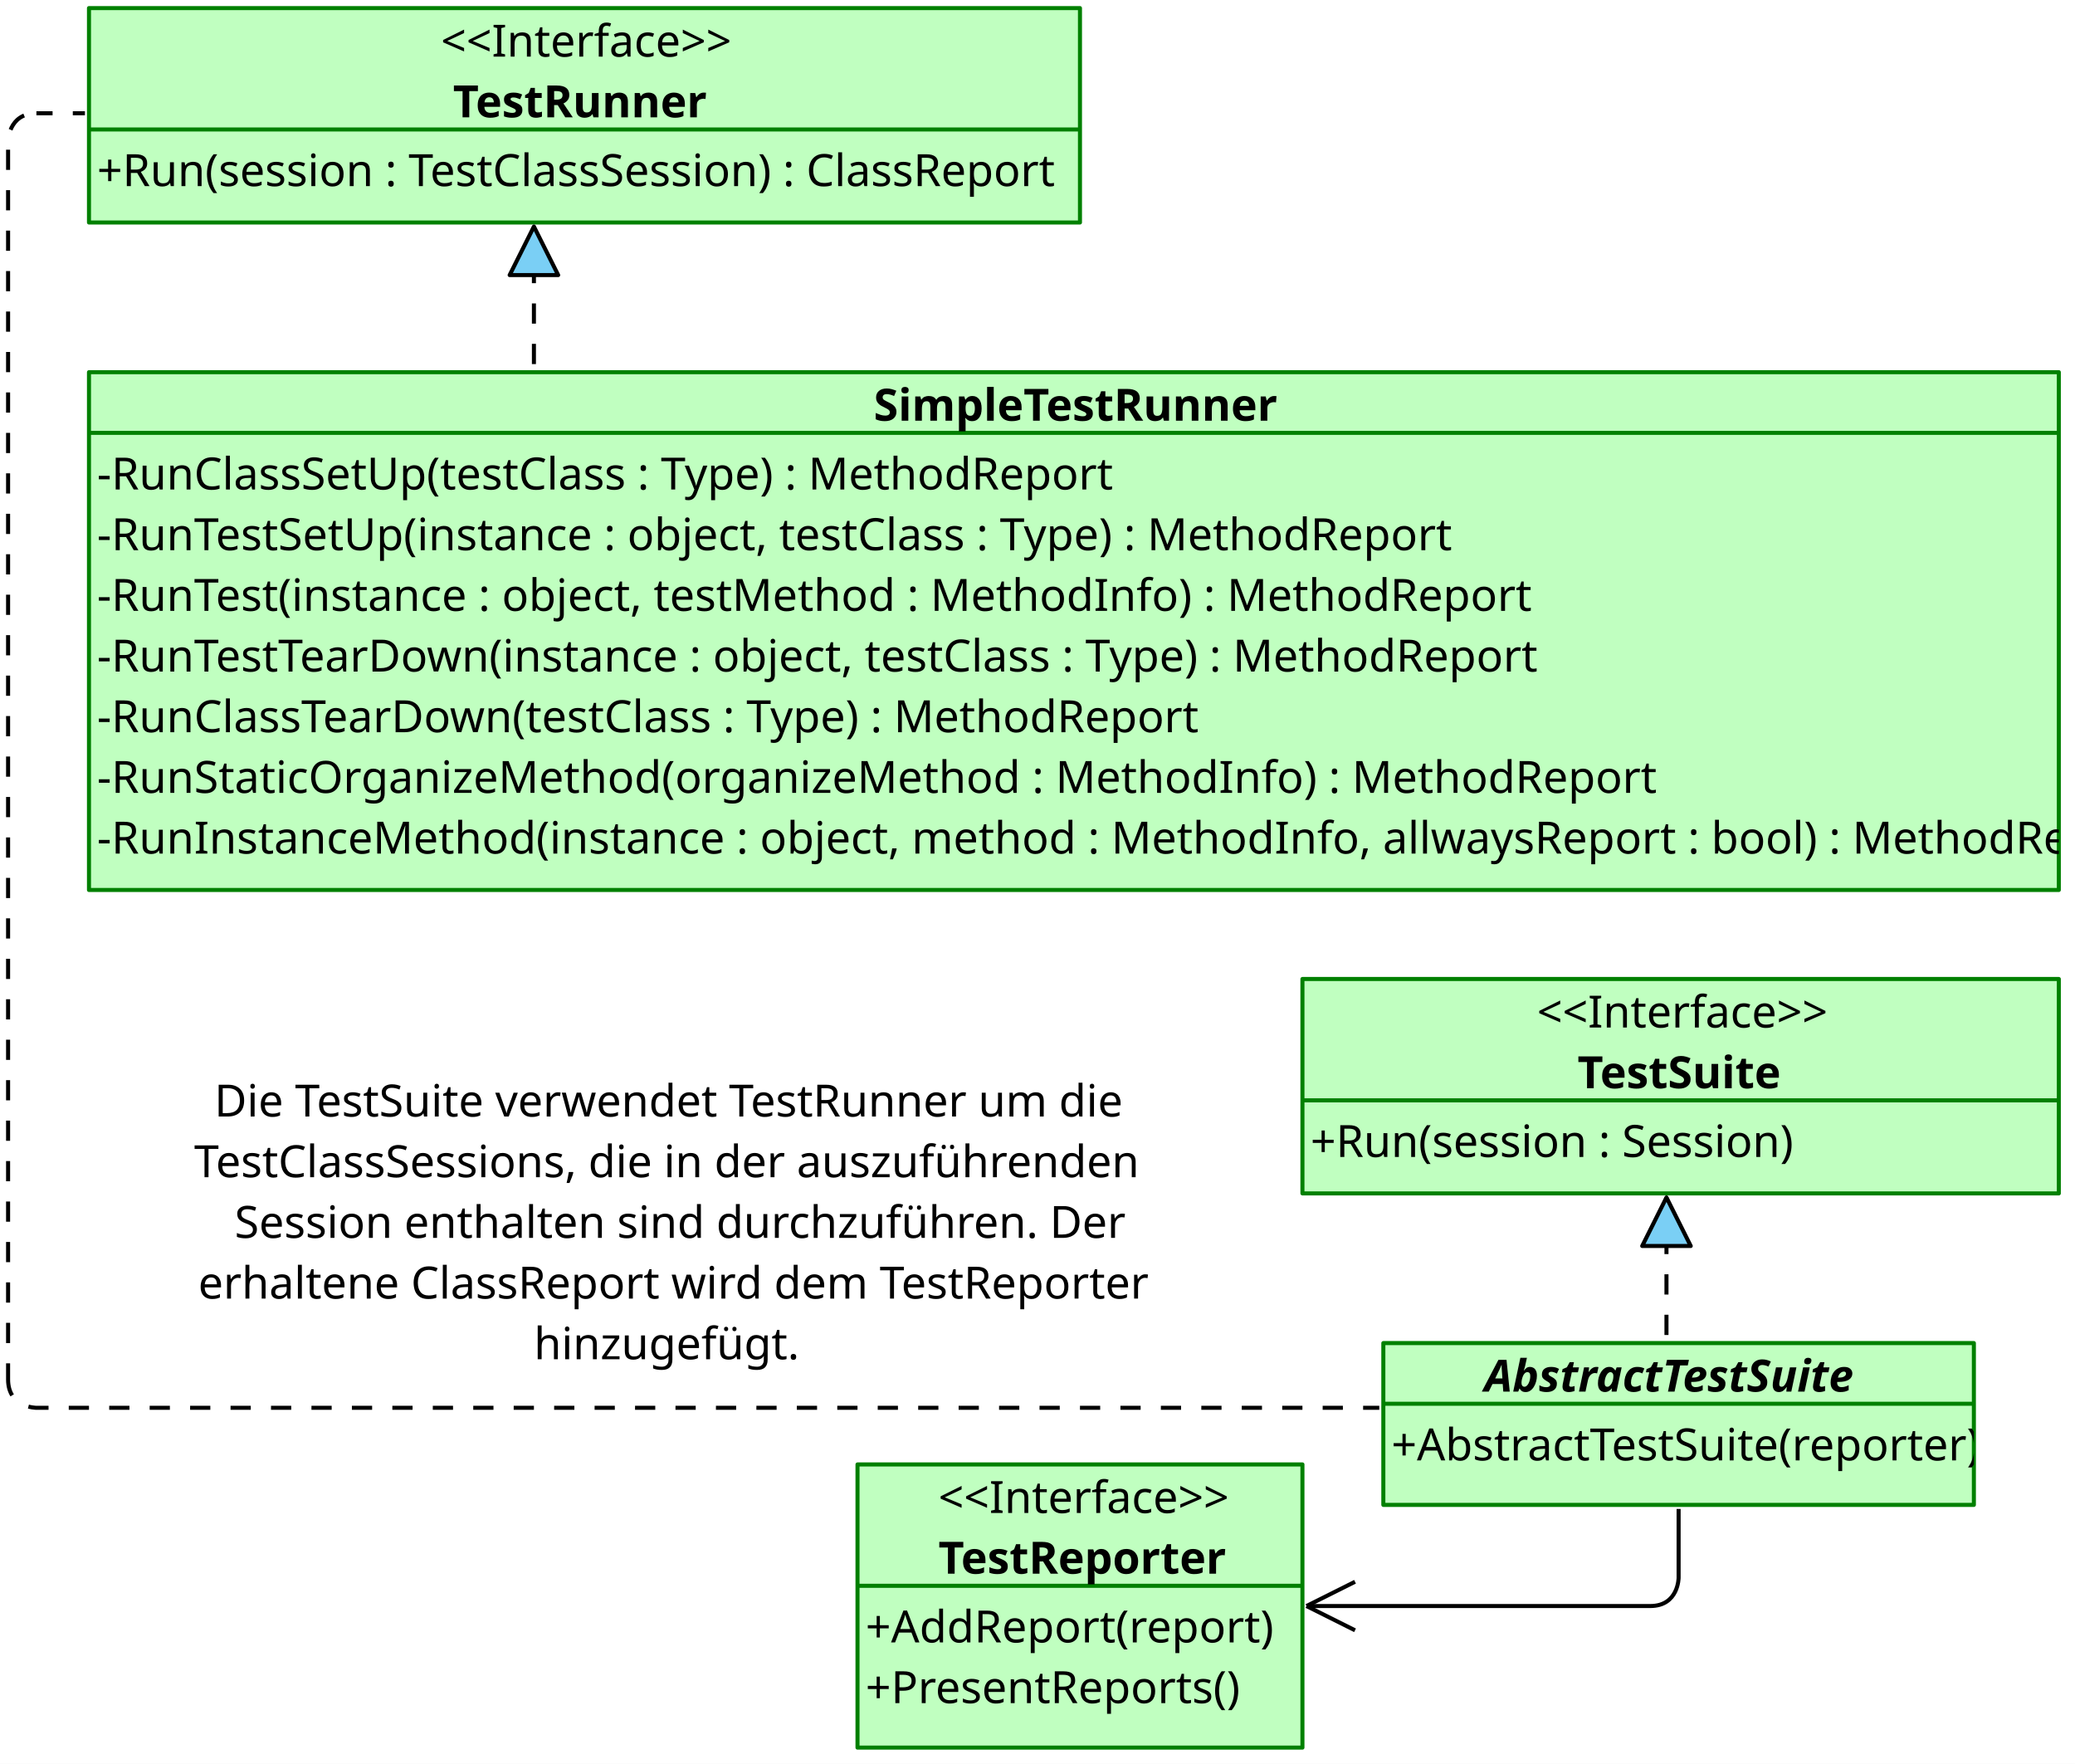
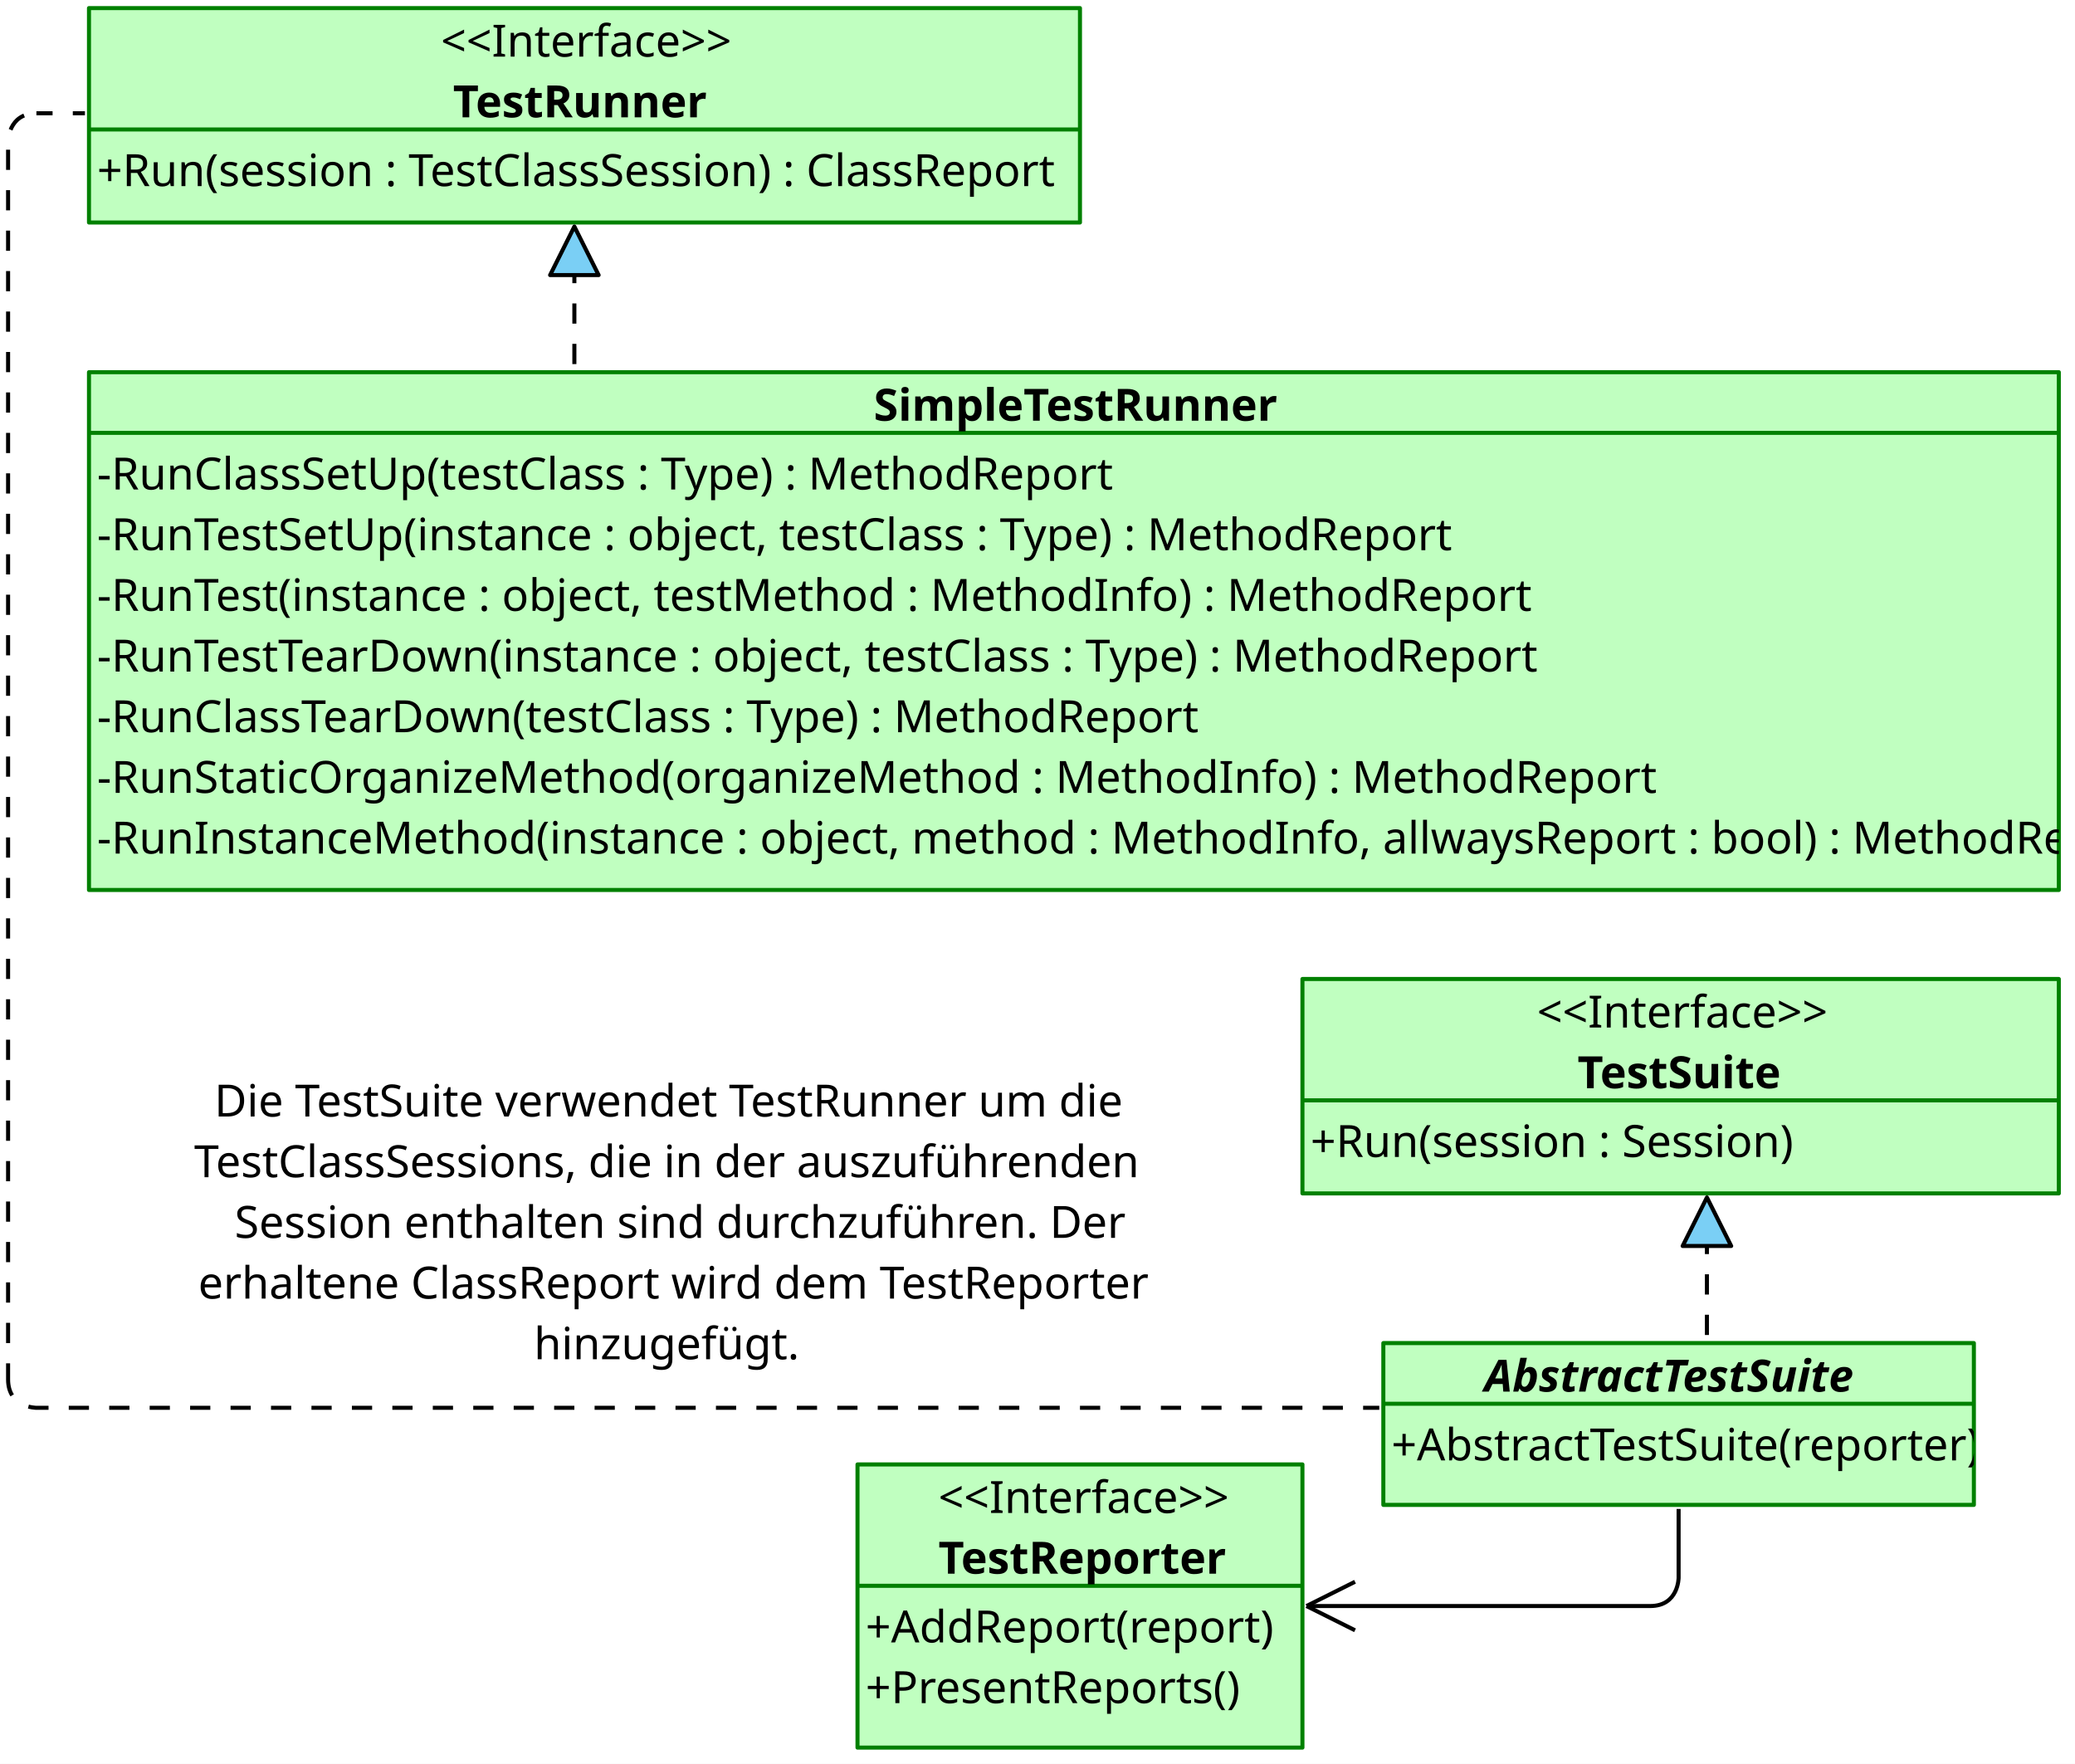
<svg xmlns="http://www.w3.org/2000/svg" fill-opacity="0" color-rendering="auto" color-interpolation="auto" stroke="rgb(0,0,0)" text-rendering="auto" stroke-linecap="square" width="513" stroke-miterlimit="10" stroke-opacity="0" shape-rendering="auto" fill="rgb(0,0,0)" stroke-dasharray="none" font-weight="normal" stroke-width="1" height="436" font-family="'Dialog'" font-style="normal" stroke-linejoin="miter" font-size="12" stroke-dashoffset="0" image-rendering="auto" id="svg2" version="1.1">
  <defs id="genericDefs" />
  <g id="g5">
    <defs id="defs1">
      <clipPath clipPathUnits="userSpaceOnUse" id="clipPath1">
        <path d="M-7 -7 L256 -7 L256 64 L-7 64 L-7 -7 Z" id="path9" />
      </clipPath>
      <clipPath clipPathUnits="userSpaceOnUse" id="clipPath2">
        <path d="M0 0 L0 23 L245 23 L245 0 Z" id="path12" />
      </clipPath>
      <clipPath clipPathUnits="userSpaceOnUse" id="clipPath3">
        <path d="M0 0 L245 0 L245 30 L0 30 L0 0 Z" id="path15" />
      </clipPath>
      <clipPath clipPathUnits="userSpaceOnUse" id="clipPath4">
        <path d="M-7 -7 L498 -7 L498 139 L-7 139 L-7 -7 Z" id="path18" />
      </clipPath>
      <clipPath clipPathUnits="userSpaceOnUse" id="clipPath5">
        <path d="M0 0 L0 113 L487 113 L487 0 Z" id="path21" />
      </clipPath>
      <clipPath clipPathUnits="userSpaceOnUse" id="clipPath6">
        <path d="M0 0 L487 0 L487 15 L0 15 L0 0 Z" id="path24" />
      </clipPath>
      <clipPath clipPathUnits="userSpaceOnUse" id="clipPath7">
        <path d="M-7 -7 L198 -7 L198 64 L-7 64 L-7 -7 Z" id="path27" />
      </clipPath>
      <clipPath clipPathUnits="userSpaceOnUse" id="clipPath8">
        <path d="M0 0 L0 23 L187 23 L187 0 Z" id="path30" />
      </clipPath>
      <clipPath clipPathUnits="userSpaceOnUse" id="clipPath9">
        <path d="M0 0 L187 0 L187 30 L0 30 L0 0 Z" id="path33" />
      </clipPath>
      <clipPath clipPathUnits="userSpaceOnUse" id="clipPath10">
        <path d="M-7 -7 L157 -7 L157 51 L-7 51 L-7 -7 Z" id="path36" />
      </clipPath>
      <clipPath clipPathUnits="userSpaceOnUse" id="clipPath11">
        <path d="M0 0 L0 25 L146 25 L146 0 Z" id="path39" />
      </clipPath>
      <clipPath clipPathUnits="userSpaceOnUse" id="clipPath12">
        <path d="M0 0 L146 0 L146 15 L0 15 L0 0 Z" id="path42" />
      </clipPath>
      <clipPath clipPathUnits="userSpaceOnUse" id="clipPath13">
        <path d="M-7 -7 L121 -7 L121 81 L-7 81 L-7 -7 Z" id="path45" />
      </clipPath>
      <clipPath clipPathUnits="userSpaceOnUse" id="clipPath14">
        <path d="M0 0 L0 40 L110 40 L110 0 Z" id="path48" />
      </clipPath>
      <clipPath clipPathUnits="userSpaceOnUse" id="clipPath15">
        <path d="M0 0 L110 0 L110 30 L0 30 L0 0 Z" id="path51" />
      </clipPath>
      <clipPath clipPathUnits="userSpaceOnUse" id="clipPath16">
-         <path d="M-7 -7 L51 -7 L51 51 L-7 51 L-7 -7 Z" id="path54" />
+         <path d="M0 0 L104 0 L104 139 L0 139 L0 0 Z" id="path54" />
      </clipPath>
      <clipPath clipPathUnits="userSpaceOnUse" id="clipPath17">
-         <path d="M0 0 L40 0 L40 40 L0 40 L0 0 Z" id="path57" />
+         <path d="M0 0 L443 0 L443 424 L0 424 L0 0 Z" id="path57" />
      </clipPath>
      <clipPath clipPathUnits="userSpaceOnUse" id="clipPath18">
-         <path d="M0 0 L104 0 L104 139 L0 139 L0 0 Z" id="path60" />
+         <path d="M0 0 L196 0 L196 128 L0 128 L0 0 Z" id="path60" />
      </clipPath>
      <clipPath clipPathUnits="userSpaceOnUse" id="clipPath19">
-         <path d="M0 0 L443 0 L443 424 L0 424 L0 0 Z" id="path63" />
-       </clipPath>
-       <clipPath clipPathUnits="userSpaceOnUse" id="clipPath20">
-         <path d="M0 0 L196 0 L196 128 L0 128 L0 0 Z" id="path66" />
-       </clipPath>
-       <clipPath clipPathUnits="userSpaceOnUse" id="clipPath21">
-         <path d="M-260 -100 L520 -100 L520 200 L-260 200 L-260 -100 Z" id="path69" />
+         <path d="M-260 -100 L520 -100 L520 200 L-260 200 L-260 -100 Z" id="path63" />
      </clipPath>
    </defs>
-     <g fill="white" text-rendering="geometricPrecision" fill-opacity="1" stroke-opacity="1" stroke="white" id="g71">
-       <rect x="0" width="513" height="436" y="0" stroke="none" id="rect73" />
+     <g fill="white" text-rendering="geometricPrecision" fill-opacity="1" stroke-opacity="1" stroke="white" id="g65">
+       <rect x="0" width="513" height="436" y="0" stroke="none" id="rect67" />
    </g>
-     <g font-size="11" transform="translate(22,2)" fill-opacity="1" fill="rgb(192,255,192)" text-rendering="geometricPrecision" font-family="sans-serif" stroke="rgb(192,255,192)" font-weight="bold" stroke-opacity="1" id="g75">
-       <rect x="0" width="245" height="53" y="0" clip-path="url(#clipPath1)" stroke="none" id="rect77" />
+     <g font-size="11" transform="translate(22,2)" fill-opacity="1" fill="rgb(192,255,192)" text-rendering="geometricPrecision" font-family="sans-serif" stroke="rgb(192,255,192)" font-weight="bold" stroke-opacity="1" id="g69">
+       <rect x="0" width="245" height="53" y="0" clip-path="url(#clipPath1)" stroke="none" id="rect71" />
    </g>
-     <g font-size="11" stroke-linecap="butt" transform="translate(22,2)" fill-opacity="1" fill="green" text-rendering="geometricPrecision" font-family="sans-serif" stroke-linejoin="round" stroke="green" font-weight="bold" stroke-opacity="1" stroke-miterlimit="0" id="g79">
-       <rect fill="none" x="0" width="245" height="53" y="0" clip-path="url(#clipPath1)" id="rect81" />
-       <line y2="30" fill="none" x1="0" clip-path="url(#clipPath1)" x2="245" y1="30" id="line83" />
+     <g font-size="11" stroke-linecap="butt" transform="translate(22,2)" fill-opacity="1" fill="green" text-rendering="geometricPrecision" font-family="sans-serif" stroke-linejoin="round" stroke="green" font-weight="bold" stroke-opacity="1" stroke-miterlimit="0" id="g73">
+       <rect fill="none" x="0" width="245" height="53" y="0" clip-path="url(#clipPath1)" id="rect75" />
+       <line y2="30" fill="none" x1="0" clip-path="url(#clipPath1)" x2="245" y1="30" id="line77" />
    </g>
-     <g font-size="11" transform="matrix(1,0,0,1,22,32)" fill-opacity="1" fill="black" text-rendering="geometricPrecision" font-family="sans-serif" stroke="black" stroke-opacity="1" id="g85">
-       <text x="2" xml:space="preserve" y="14" clip-path="url(#clipPath2)" stroke="none" id="text87">+Run(session : TestClassSession) : ClassReport</text>
+     <g font-size="11" transform="matrix(1,0,0,1,22,32)" fill-opacity="1" fill="black" text-rendering="geometricPrecision" font-family="sans-serif" stroke="black" stroke-opacity="1" id="g79">
+       <text x="2" xml:space="preserve" y="14" clip-path="url(#clipPath2)" stroke="none" id="text81">+Run(session : TestClassSession) : ClassReport</text>
    </g>
-     <g font-size="11" transform="translate(22,2)" fill-opacity="1" fill="black" text-rendering="geometricPrecision" font-family="sans-serif" stroke="black" stroke-opacity="1" id="g89">
-       <text x="87" xml:space="preserve" y="12" clip-path="url(#clipPath3)" stroke="none" id="text91">&lt;&lt;Interface&gt;&gt;</text>
-       <text x="90" xml:space="preserve" y="27" font-weight="bold" clip-path="url(#clipPath3)" stroke="none" id="text93">TestRunner</text>
+     <g font-size="11" transform="translate(22,2)" fill-opacity="1" fill="black" text-rendering="geometricPrecision" font-family="sans-serif" stroke="black" stroke-opacity="1" id="g83">
+       <text x="87" xml:space="preserve" y="12" clip-path="url(#clipPath3)" stroke="none" id="text85">&lt;&lt;Interface&gt;&gt;</text>
+       <text x="90" xml:space="preserve" y="27" font-weight="bold" clip-path="url(#clipPath3)" stroke="none" id="text87">TestRunner</text>
    </g>
-     <g font-size="11" transform="translate(22,92)" fill-opacity="1" fill="rgb(192,255,192)" text-rendering="geometricPrecision" font-family="sans-serif" stroke="rgb(192,255,192)" font-weight="bold" stroke-opacity="1" id="g95">
-       <rect x="0" width="487" height="128" y="0" clip-path="url(#clipPath4)" stroke="none" id="rect97" />
+     <g font-size="11" transform="translate(22,92)" fill-opacity="1" fill="rgb(192,255,192)" text-rendering="geometricPrecision" font-family="sans-serif" stroke="rgb(192,255,192)" font-weight="bold" stroke-opacity="1" id="g89">
+       <rect x="0" width="487" height="128" y="0" clip-path="url(#clipPath4)" stroke="none" id="rect91" />
    </g>
-     <g font-size="11" stroke-linecap="butt" transform="translate(22,92)" fill-opacity="1" fill="green" text-rendering="geometricPrecision" font-family="sans-serif" stroke-linejoin="round" stroke="green" font-weight="bold" stroke-opacity="1" stroke-miterlimit="0" id="g99">
-       <rect fill="none" x="0" width="487" height="128" y="0" clip-path="url(#clipPath4)" id="rect101" />
-       <line y2="15" fill="none" x1="0" clip-path="url(#clipPath4)" x2="487" y1="15" id="line103" />
+     <g font-size="11" stroke-linecap="butt" transform="translate(22,92)" fill-opacity="1" fill="green" text-rendering="geometricPrecision" font-family="sans-serif" stroke-linejoin="round" stroke="green" font-weight="bold" stroke-opacity="1" stroke-miterlimit="0" id="g93">
+       <rect fill="none" x="0" width="487" height="128" y="0" clip-path="url(#clipPath4)" id="rect95" />
+       <line y2="15" fill="none" x1="0" clip-path="url(#clipPath4)" x2="487" y1="15" id="line97" />
    </g>
-     <g font-size="11" transform="matrix(1,0,0,1,22,107)" fill-opacity="1" fill="black" text-rendering="geometricPrecision" font-family="sans-serif" stroke="black" stroke-opacity="1" id="g105">
-       <text x="2" xml:space="preserve" y="14" clip-path="url(#clipPath5)" stroke="none" id="text107">-RunClassSetUp(testClass : Type) : MethodReport</text>
+     <g font-size="11" transform="matrix(1,0,0,1,22,107)" fill-opacity="1" fill="black" text-rendering="geometricPrecision" font-family="sans-serif" stroke="black" stroke-opacity="1" id="g99">
+       <text x="2" xml:space="preserve" y="14" clip-path="url(#clipPath5)" stroke="none" id="text101">-RunClassSetUp(testClass : Type) : MethodReport</text>
    </g>
-     <g font-size="11" transform="matrix(1,0,0,1,22,107)" fill-opacity="1" fill="black" text-rendering="geometricPrecision" font-family="sans-serif" stroke="black" stroke-opacity="1" id="g109">
-       <text x="2" xml:space="preserve" y="29" clip-path="url(#clipPath5)" stroke="none" id="text111">-RunTestSetUp(instance : object, testClass : Type) : MethodReport</text>
-       <text x="2" xml:space="preserve" y="44" clip-path="url(#clipPath5)" stroke="none" id="text113">-RunTest(instance : object, testMethod : MethodInfo) : MethodReport</text>
-       <text x="2" xml:space="preserve" y="59" clip-path="url(#clipPath5)" stroke="none" id="text115">-RunTestTearDown(instance : object, testClass : Type) : MethodReport</text>
-       <text x="2" xml:space="preserve" y="74" clip-path="url(#clipPath5)" stroke="none" id="text117">-RunClassTearDown(testClass : Type) : MethodReport</text>
-       <text x="2" xml:space="preserve" y="89" clip-path="url(#clipPath5)" stroke="none" id="text119">-RunStaticOrganizeMethod(organizeMethod : MethodInfo) : MethodReport</text>
-       <text x="2" xml:space="preserve" y="104" clip-path="url(#clipPath5)" stroke="none" id="text121">-RunInstanceMethod(instance : object, method : MethodInfo, allwaysReport : bool) : MethodReport</text>
+     <g font-size="11" transform="matrix(1,0,0,1,22,107)" fill-opacity="1" fill="black" text-rendering="geometricPrecision" font-family="sans-serif" stroke="black" stroke-opacity="1" id="g103">
+       <text x="2" xml:space="preserve" y="29" clip-path="url(#clipPath5)" stroke="none" id="text105">-RunTestSetUp(instance : object, testClass : Type) : MethodReport</text>
+       <text x="2" xml:space="preserve" y="44" clip-path="url(#clipPath5)" stroke="none" id="text107">-RunTest(instance : object, testMethod : MethodInfo) : MethodReport</text>
+       <text x="2" xml:space="preserve" y="59" clip-path="url(#clipPath5)" stroke="none" id="text109">-RunTestTearDown(instance : object, testClass : Type) : MethodReport</text>
+       <text x="2" xml:space="preserve" y="74" clip-path="url(#clipPath5)" stroke="none" id="text111">-RunClassTearDown(testClass : Type) : MethodReport</text>
+       <text x="2" xml:space="preserve" y="89" clip-path="url(#clipPath5)" stroke="none" id="text113">-RunStaticOrganizeMethod(organizeMethod : MethodInfo) : MethodReport</text>
+       <text x="2" xml:space="preserve" y="104" clip-path="url(#clipPath5)" stroke="none" id="text115">-RunInstanceMethod(instance : object, method : MethodInfo, allwaysReport : bool) : MethodReport</text>
    </g>
-     <g font-size="11" transform="translate(22,92)" fill-opacity="1" fill="black" text-rendering="geometricPrecision" font-family="sans-serif" stroke="black" font-weight="bold" stroke-opacity="1" id="g123">
-       <text x="194" xml:space="preserve" y="12" clip-path="url(#clipPath6)" stroke="none" id="text125">SimpleTestRunner</text>
+     <g font-size="11" transform="translate(22,92)" fill-opacity="1" fill="black" text-rendering="geometricPrecision" font-family="sans-serif" stroke="black" font-weight="bold" stroke-opacity="1" id="g117">
+       <text x="194" xml:space="preserve" y="12" clip-path="url(#clipPath6)" stroke="none" id="text119">SimpleTestRunner</text>
    </g>
-     <g font-size="11" transform="translate(322,242)" fill-opacity="1" fill="rgb(192,255,192)" text-rendering="geometricPrecision" font-family="sans-serif" stroke="rgb(192,255,192)" font-weight="bold" stroke-opacity="1" id="g127">
-       <rect x="0" width="187" height="53" y="0" clip-path="url(#clipPath7)" stroke="none" id="rect129" />
+     <g font-size="11" transform="translate(322,242)" fill-opacity="1" fill="rgb(192,255,192)" text-rendering="geometricPrecision" font-family="sans-serif" stroke="rgb(192,255,192)" font-weight="bold" stroke-opacity="1" id="g121">
+       <rect x="0" width="187" height="53" y="0" clip-path="url(#clipPath7)" stroke="none" id="rect123" />
    </g>
-     <g font-size="11" stroke-linecap="butt" transform="translate(322,242)" fill-opacity="1" fill="green" text-rendering="geometricPrecision" font-family="sans-serif" stroke-linejoin="round" stroke="green" font-weight="bold" stroke-opacity="1" stroke-miterlimit="0" id="g131">
-       <rect fill="none" x="0" width="187" height="53" y="0" clip-path="url(#clipPath7)" id="rect133" />
-       <line y2="30" fill="none" x1="0" clip-path="url(#clipPath7)" x2="187" y1="30" id="line135" />
+     <g font-size="11" stroke-linecap="butt" transform="translate(322,242)" fill-opacity="1" fill="green" text-rendering="geometricPrecision" font-family="sans-serif" stroke-linejoin="round" stroke="green" font-weight="bold" stroke-opacity="1" stroke-miterlimit="0" id="g125">
+       <rect fill="none" x="0" width="187" height="53" y="0" clip-path="url(#clipPath7)" id="rect127" />
+       <line y2="30" fill="none" x1="0" clip-path="url(#clipPath7)" x2="187" y1="30" id="line129" />
    </g>
-     <g font-size="11" transform="matrix(1,0,0,1,322,272)" fill-opacity="1" fill="black" text-rendering="geometricPrecision" font-family="sans-serif" stroke="black" stroke-opacity="1" id="g137">
-       <text x="2" xml:space="preserve" y="14" clip-path="url(#clipPath8)" stroke="none" id="text139">+Run(session : Session)</text>
+     <g font-size="11" transform="matrix(1,0,0,1,322,272)" fill-opacity="1" fill="black" text-rendering="geometricPrecision" font-family="sans-serif" stroke="black" stroke-opacity="1" id="g131">
+       <text x="2" xml:space="preserve" y="14" clip-path="url(#clipPath8)" stroke="none" id="text133">+Run(session : Session)</text>
    </g>
-     <g font-size="11" transform="translate(322,242)" fill-opacity="1" fill="black" text-rendering="geometricPrecision" font-family="sans-serif" stroke="black" stroke-opacity="1" id="g141">
-       <text x="58" xml:space="preserve" y="12" clip-path="url(#clipPath9)" stroke="none" id="text143">&lt;&lt;Interface&gt;&gt;</text>
-       <text x="68" xml:space="preserve" y="27" font-weight="bold" clip-path="url(#clipPath9)" stroke="none" id="text145">TestSuite</text>
+     <g font-size="11" transform="translate(322,242)" fill-opacity="1" fill="black" text-rendering="geometricPrecision" font-family="sans-serif" stroke="black" stroke-opacity="1" id="g135">
+       <text x="58" xml:space="preserve" y="12" clip-path="url(#clipPath9)" stroke="none" id="text137">&lt;&lt;Interface&gt;&gt;</text>
+       <text x="68" xml:space="preserve" y="27" font-weight="bold" clip-path="url(#clipPath9)" stroke="none" id="text139">TestSuite</text>
    </g>
-     <g font-size="11" transform="translate(342,332)" fill-opacity="1" fill="rgb(192,255,192)" text-rendering="geometricPrecision" font-family="sans-serif" stroke="rgb(192,255,192)" font-weight="bold" stroke-opacity="1" id="g147">
-       <rect x="0" width="146" height="40" y="0" clip-path="url(#clipPath10)" stroke="none" id="rect149" />
+     <g font-size="11" transform="translate(342,332)" fill-opacity="1" fill="rgb(192,255,192)" text-rendering="geometricPrecision" font-family="sans-serif" stroke="rgb(192,255,192)" font-weight="bold" stroke-opacity="1" id="g141">
+       <rect x="0" width="146" height="40" y="0" clip-path="url(#clipPath10)" stroke="none" id="rect143" />
    </g>
-     <g font-size="11" stroke-linecap="butt" transform="translate(342,332)" fill-opacity="1" fill="green" text-rendering="geometricPrecision" font-family="sans-serif" stroke-linejoin="round" stroke="green" font-weight="bold" stroke-opacity="1" stroke-miterlimit="0" id="g151">
-       <rect fill="none" x="0" width="146" height="40" y="0" clip-path="url(#clipPath10)" id="rect153" />
-       <line y2="15" fill="none" x1="0" clip-path="url(#clipPath10)" x2="146" y1="15" id="line155" />
+     <g font-size="11" stroke-linecap="butt" transform="translate(342,332)" fill-opacity="1" fill="green" text-rendering="geometricPrecision" font-family="sans-serif" stroke-linejoin="round" stroke="green" font-weight="bold" stroke-opacity="1" stroke-miterlimit="0" id="g145">
+       <rect fill="none" x="0" width="146" height="40" y="0" clip-path="url(#clipPath10)" id="rect147" />
+       <line y2="15" fill="none" x1="0" clip-path="url(#clipPath10)" x2="146" y1="15" id="line149" />
    </g>
-     <g font-size="11" transform="matrix(1,0,0,1,342,347)" fill-opacity="1" fill="black" text-rendering="geometricPrecision" font-family="sans-serif" stroke="black" stroke-opacity="1" id="g157">
-       <text x="2" xml:space="preserve" y="14" clip-path="url(#clipPath11)" stroke="none" id="text159">+AbstractTestSuite(reporter)</text>
+     <g font-size="11" transform="matrix(1,0,0,1,342,347)" fill-opacity="1" fill="black" text-rendering="geometricPrecision" font-family="sans-serif" stroke="black" stroke-opacity="1" id="g151">
+       <text x="2" xml:space="preserve" y="14" clip-path="url(#clipPath11)" stroke="none" id="text153">+AbstractTestSuite(reporter)</text>
    </g>
-     <g font-size="11" transform="translate(342,332)" fill-opacity="1" fill="black" text-rendering="geometricPrecision" font-family="sans-serif" font-style="italic" stroke="black" font-weight="bold" stroke-opacity="1" id="g161">
-       <text x="25" xml:space="preserve" y="12" clip-path="url(#clipPath12)" stroke="none" id="text163">AbstractTestSuite</text>
+     <g font-size="11" transform="translate(342,332)" fill-opacity="1" fill="black" text-rendering="geometricPrecision" font-family="sans-serif" font-style="italic" stroke="black" font-weight="bold" stroke-opacity="1" id="g155">
+       <text x="25" xml:space="preserve" y="12" clip-path="url(#clipPath12)" stroke="none" id="text157">AbstractTestSuite</text>
    </g>
-     <g font-size="11" transform="translate(212,362)" fill-opacity="1" fill="rgb(192,255,192)" text-rendering="geometricPrecision" font-family="sans-serif" stroke="rgb(192,255,192)" font-weight="bold" stroke-opacity="1" id="g165">
-       <rect x="0" width="110" height="70" y="0" clip-path="url(#clipPath13)" stroke="none" id="rect167" />
+     <g font-size="11" transform="translate(212,362)" fill-opacity="1" fill="rgb(192,255,192)" text-rendering="geometricPrecision" font-family="sans-serif" stroke="rgb(192,255,192)" font-weight="bold" stroke-opacity="1" id="g159">
+       <rect x="0" width="110" height="70" y="0" clip-path="url(#clipPath13)" stroke="none" id="rect161" />
    </g>
-     <g font-size="11" stroke-linecap="butt" transform="translate(212,362)" fill-opacity="1" fill="green" text-rendering="geometricPrecision" font-family="sans-serif" stroke-linejoin="round" stroke="green" font-weight="bold" stroke-opacity="1" stroke-miterlimit="0" id="g169">
-       <rect fill="none" x="0" width="110" height="70" y="0" clip-path="url(#clipPath13)" id="rect171" />
-       <line y2="30" fill="none" x1="0" clip-path="url(#clipPath13)" x2="110" y1="30" id="line173" />
+     <g font-size="11" stroke-linecap="butt" transform="translate(212,362)" fill-opacity="1" fill="green" text-rendering="geometricPrecision" font-family="sans-serif" stroke-linejoin="round" stroke="green" font-weight="bold" stroke-opacity="1" stroke-miterlimit="0" id="g163">
+       <rect fill="none" x="0" width="110" height="70" y="0" clip-path="url(#clipPath13)" id="rect165" />
+       <line y2="30" fill="none" x1="0" clip-path="url(#clipPath13)" x2="110" y1="30" id="line167" />
    </g>
-     <g font-size="11" transform="matrix(1,0,0,1,212,392)" fill-opacity="1" fill="black" text-rendering="geometricPrecision" font-family="sans-serif" stroke="black" stroke-opacity="1" id="g175">
-       <text x="2" xml:space="preserve" y="14" clip-path="url(#clipPath14)" stroke="none" id="text177">+AddReport(report)</text>
+     <g font-size="11" transform="matrix(1,0,0,1,212,392)" fill-opacity="1" fill="black" text-rendering="geometricPrecision" font-family="sans-serif" stroke="black" stroke-opacity="1" id="g169">
+       <text x="2" xml:space="preserve" y="14" clip-path="url(#clipPath14)" stroke="none" id="text171">+AddReport(report)</text>
    </g>
-     <g font-size="11" transform="matrix(1,0,0,1,212,392)" fill-opacity="1" fill="black" text-rendering="geometricPrecision" font-family="sans-serif" stroke="black" stroke-opacity="1" id="g179">
-       <text x="2" xml:space="preserve" y="29" clip-path="url(#clipPath14)" stroke="none" id="text181">+PresentReports()</text>
+     <g font-size="11" transform="matrix(1,0,0,1,212,392)" fill-opacity="1" fill="black" text-rendering="geometricPrecision" font-family="sans-serif" stroke="black" stroke-opacity="1" id="g173">
+       <text x="2" xml:space="preserve" y="29" clip-path="url(#clipPath14)" stroke="none" id="text175">+PresentReports()</text>
    </g>
-     <g font-size="11" transform="translate(212,362)" fill-opacity="1" fill="black" text-rendering="geometricPrecision" font-family="sans-serif" stroke="black" stroke-opacity="1" id="g183">
-       <text x="20" xml:space="preserve" y="12" clip-path="url(#clipPath15)" stroke="none" id="text185">&lt;&lt;Interface&gt;&gt;</text>
-       <text x="20" xml:space="preserve" y="27" font-weight="bold" clip-path="url(#clipPath15)" stroke="none" id="text187">TestReporter</text>
+     <g font-size="11" transform="translate(212,362)" fill-opacity="1" fill="black" text-rendering="geometricPrecision" font-family="sans-serif" stroke="black" stroke-opacity="1" id="g177">
+       <text x="20" xml:space="preserve" y="12" clip-path="url(#clipPath15)" stroke="none" id="text179">&lt;&lt;Interface&gt;&gt;</text>
+       <text x="20" xml:space="preserve" y="27" font-weight="bold" clip-path="url(#clipPath15)" stroke="none" id="text181">TestReporter</text>
    </g>
-     <g font-size="11" stroke-linecap="butt" transform="translate(82,6)" stroke-dashoffset="1" fill-opacity="1" fill="black" text-rendering="geometricPrecision" font-family="sans-serif" stroke-linejoin="round" stroke-dasharray="5" stroke="black" stroke-opacity="1" id="g189">
-       <line y2="85" fill="none" x1="50" clip-path="url(#clipPath18)" x2="50" y1="50" id="line191" />
+     <g font-size="11" stroke-linecap="butt" transform="translate(92,6)" stroke-dashoffset="1" fill-opacity="1" fill="black" text-rendering="geometricPrecision" font-family="sans-serif" stroke-linejoin="round" stroke-dasharray="5" stroke="black" stroke-opacity="1" id="g183">
+       <line y2="85" fill="none" x1="50" clip-path="url(#clipPath16)" x2="50" y1="50" id="line185" />
    </g>
-     <g font-size="11" stroke-linecap="butt" transform="translate(82,6)" fill-opacity="1" fill="rgb(122,207,245)" text-rendering="geometricPrecision" font-family="sans-serif" stroke-linejoin="round" stroke="rgb(122,207,245)" stroke-opacity="1" id="g193">
-       <polygon points=" 50 50 44 62 56 62" clip-path="url(#clipPath18)" stroke="none" id="polygon195" />
-       <polygon fill="none" clip-path="url(#clipPath18)" points=" 50 50 44 62 56 62" stroke="black" id="polygon197" />
+     <g font-size="11" stroke-linecap="butt" transform="translate(92,6)" fill-opacity="1" fill="rgb(122,207,245)" text-rendering="geometricPrecision" font-family="sans-serif" stroke-linejoin="round" stroke="rgb(122,207,245)" stroke-opacity="1" id="g187">
+       <polygon points=" 50 50 44 62 56 62" clip-path="url(#clipPath16)" stroke="none" id="polygon189" />
+       <polygon fill="none" clip-path="url(#clipPath16)" points=" 50 50 44 62 56 62" stroke="black" id="polygon191" />
    </g>
-     <g font-size="11" stroke-linecap="butt" transform="translate(362,246)" stroke-dashoffset="1" fill-opacity="1" fill="black" text-rendering="geometricPrecision" font-family="sans-serif" stroke-linejoin="round" stroke-dasharray="5" stroke="black" stroke-opacity="1" id="g199">
-       <line y2="85" fill="none" x1="50" clip-path="url(#clipPath18)" x2="50" y1="50" id="line201" />
+     <g font-size="11" stroke-linecap="butt" transform="translate(372,246)" stroke-dashoffset="1" fill-opacity="1" fill="black" text-rendering="geometricPrecision" font-family="sans-serif" stroke-linejoin="round" stroke-dasharray="5" stroke="black" stroke-opacity="1" id="g193">
+       <line y2="85" fill="none" x1="50" clip-path="url(#clipPath16)" x2="50" y1="50" id="line195" />
    </g>
-     <g font-size="11" stroke-linecap="butt" transform="translate(362,246)" fill-opacity="1" fill="rgb(122,207,245)" text-rendering="geometricPrecision" font-family="sans-serif" stroke-linejoin="round" stroke="rgb(122,207,245)" stroke-opacity="1" id="g203">
-       <polygon points=" 50 50 44 62 56 62" clip-path="url(#clipPath18)" stroke="none" id="polygon205" />
-       <polygon fill="none" clip-path="url(#clipPath18)" points=" 50 50 44 62 56 62" stroke="black" id="polygon207" />
+     <g font-size="11" stroke-linecap="butt" transform="translate(372,246)" fill-opacity="1" fill="rgb(122,207,245)" text-rendering="geometricPrecision" font-family="sans-serif" stroke-linejoin="round" stroke="rgb(122,207,245)" stroke-opacity="1" id="g197">
+       <polygon points=" 50 50 44 62 56 62" clip-path="url(#clipPath16)" stroke="none" id="polygon199" />
+       <polygon fill="none" clip-path="url(#clipPath16)" points=" 50 50 44 62 56 62" stroke="black" id="polygon201" />
    </g>
-     <g font-size="11" stroke-linecap="butt" transform="translate(-48,-22)" stroke-dashoffset="1" fill-opacity="1" fill="black" text-rendering="geometricPrecision" font-family="sans-serif" stroke-linejoin="round" stroke-dasharray="5" stroke="black" stroke-opacity="1" id="g209">
-       <path fill="none" d="M389 370 L57 370 C57 370 50 370 50 363 M50 363 L50 57 C50 57 50 50 57 50 M57 50 L69 50" clip-path="url(#clipPath19)" id="path211" />
+     <g font-size="11" stroke-linecap="butt" transform="translate(-48,-22)" stroke-dashoffset="1" fill-opacity="1" fill="black" text-rendering="geometricPrecision" font-family="sans-serif" stroke-linejoin="round" stroke-dasharray="5" stroke="black" stroke-opacity="1" id="g203">
+       <path fill="none" d="M389 370 L57 370 C57 370 50 370 50 363 M50 363 L50 57 C50 57 50 50 57 50 M57 50 L69 50" clip-path="url(#clipPath17)" id="path205" />
    </g>
-     <g font-size="11" stroke-linecap="butt" transform="translate(273,323)" fill-opacity="1" fill="black" text-rendering="geometricPrecision" font-family="sans-serif" stroke-linejoin="round" stroke="black" stroke-opacity="1" id="g213">
-       <path fill="none" d="M142 50 L142 67 C142 67 142 74 135 74 M135 74 L50 74" clip-path="url(#clipPath20)" id="path215" />
-       <line y2="80" fill="none" x1="50" clip-path="url(#clipPath20)" x2="62" y1="74" id="line217" />
-       <line y2="68" fill="none" x1="50" clip-path="url(#clipPath20)" x2="62" y1="74" id="line219" />
+     <g font-size="11" stroke-linecap="butt" transform="translate(273,323)" fill-opacity="1" fill="black" text-rendering="geometricPrecision" font-family="sans-serif" stroke-linejoin="round" stroke="black" stroke-opacity="1" id="g207">
+       <path fill="none" d="M142 50 L142 67 C142 67 142 74 135 74 M135 74 L50 74" clip-path="url(#clipPath18)" id="path209" />
+       <line y2="80" fill="none" x1="50" clip-path="url(#clipPath18)" x2="62" y1="74" id="line211" />
+       <line y2="68" fill="none" x1="50" clip-path="url(#clipPath18)" x2="62" y1="74" id="line213" />
    </g>
-     <g font-size="11" transform="translate(32,252)" fill-opacity="1" fill="black" text-rendering="geometricPrecision" font-family="sans-serif" stroke="black" stroke-opacity="1" id="g221">
-       <text x="21" xml:space="preserve" y="24" clip-path="url(#clipPath21)" stroke="none" id="text223">Die TestSuite verwendet TestRunner um die</text>
-       <text x="16" xml:space="preserve" y="39" clip-path="url(#clipPath21)" stroke="none" id="text225">TestClassSessions, die in der auszuführenden</text>
-       <text x="26" xml:space="preserve" y="54" clip-path="url(#clipPath21)" stroke="none" id="text227">Session enthalten sind durchzuführen. Der</text>
-       <text x="17" xml:space="preserve" y="69" clip-path="url(#clipPath21)" stroke="none" id="text229">erhaltene ClassReport wird dem TestReporter</text>
-       <text x="100" xml:space="preserve" y="84" clip-path="url(#clipPath21)" stroke="none" id="text231">hinzugefügt.</text>
+     <g font-size="11" transform="translate(32,252)" fill-opacity="1" fill="black" text-rendering="geometricPrecision" font-family="sans-serif" stroke="black" stroke-opacity="1" id="g215">
+       <text x="21" xml:space="preserve" y="24" clip-path="url(#clipPath19)" stroke="none" id="text217">Die TestSuite verwendet TestRunner um die</text>
+       <text x="16" xml:space="preserve" y="39" clip-path="url(#clipPath19)" stroke="none" id="text219">TestClassSessions, die in der auszuführenden</text>
+       <text x="26" xml:space="preserve" y="54" clip-path="url(#clipPath19)" stroke="none" id="text221">Session enthalten sind durchzuführen. Der</text>
+       <text x="17" xml:space="preserve" y="69" clip-path="url(#clipPath19)" stroke="none" id="text223">erhaltene ClassReport wird dem TestReporter</text>
+       <text x="100" xml:space="preserve" y="84" clip-path="url(#clipPath19)" stroke="none" id="text225">hinzugefügt.</text>
    </g>
  </g>
</svg>
